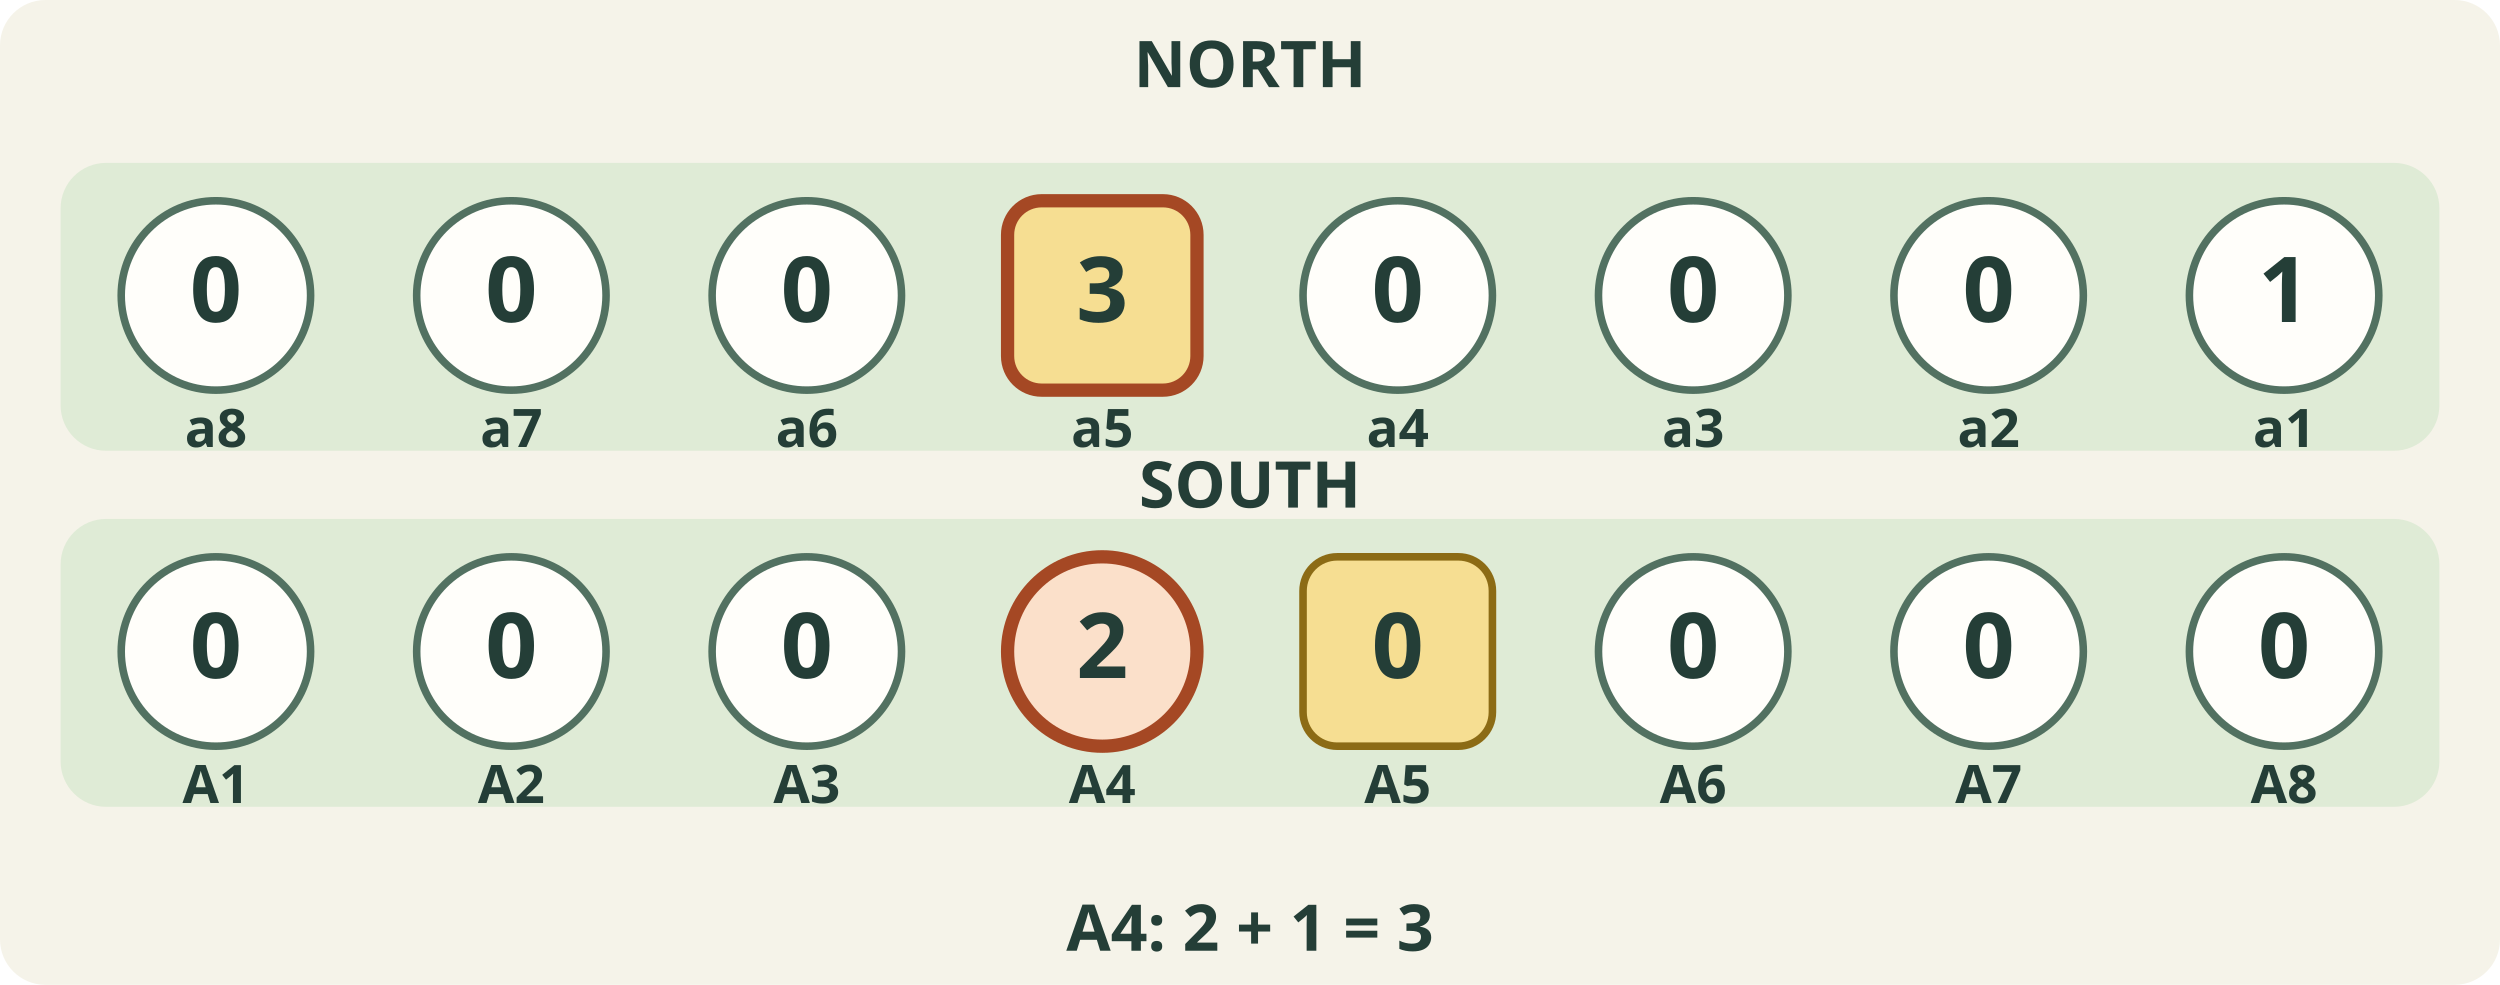
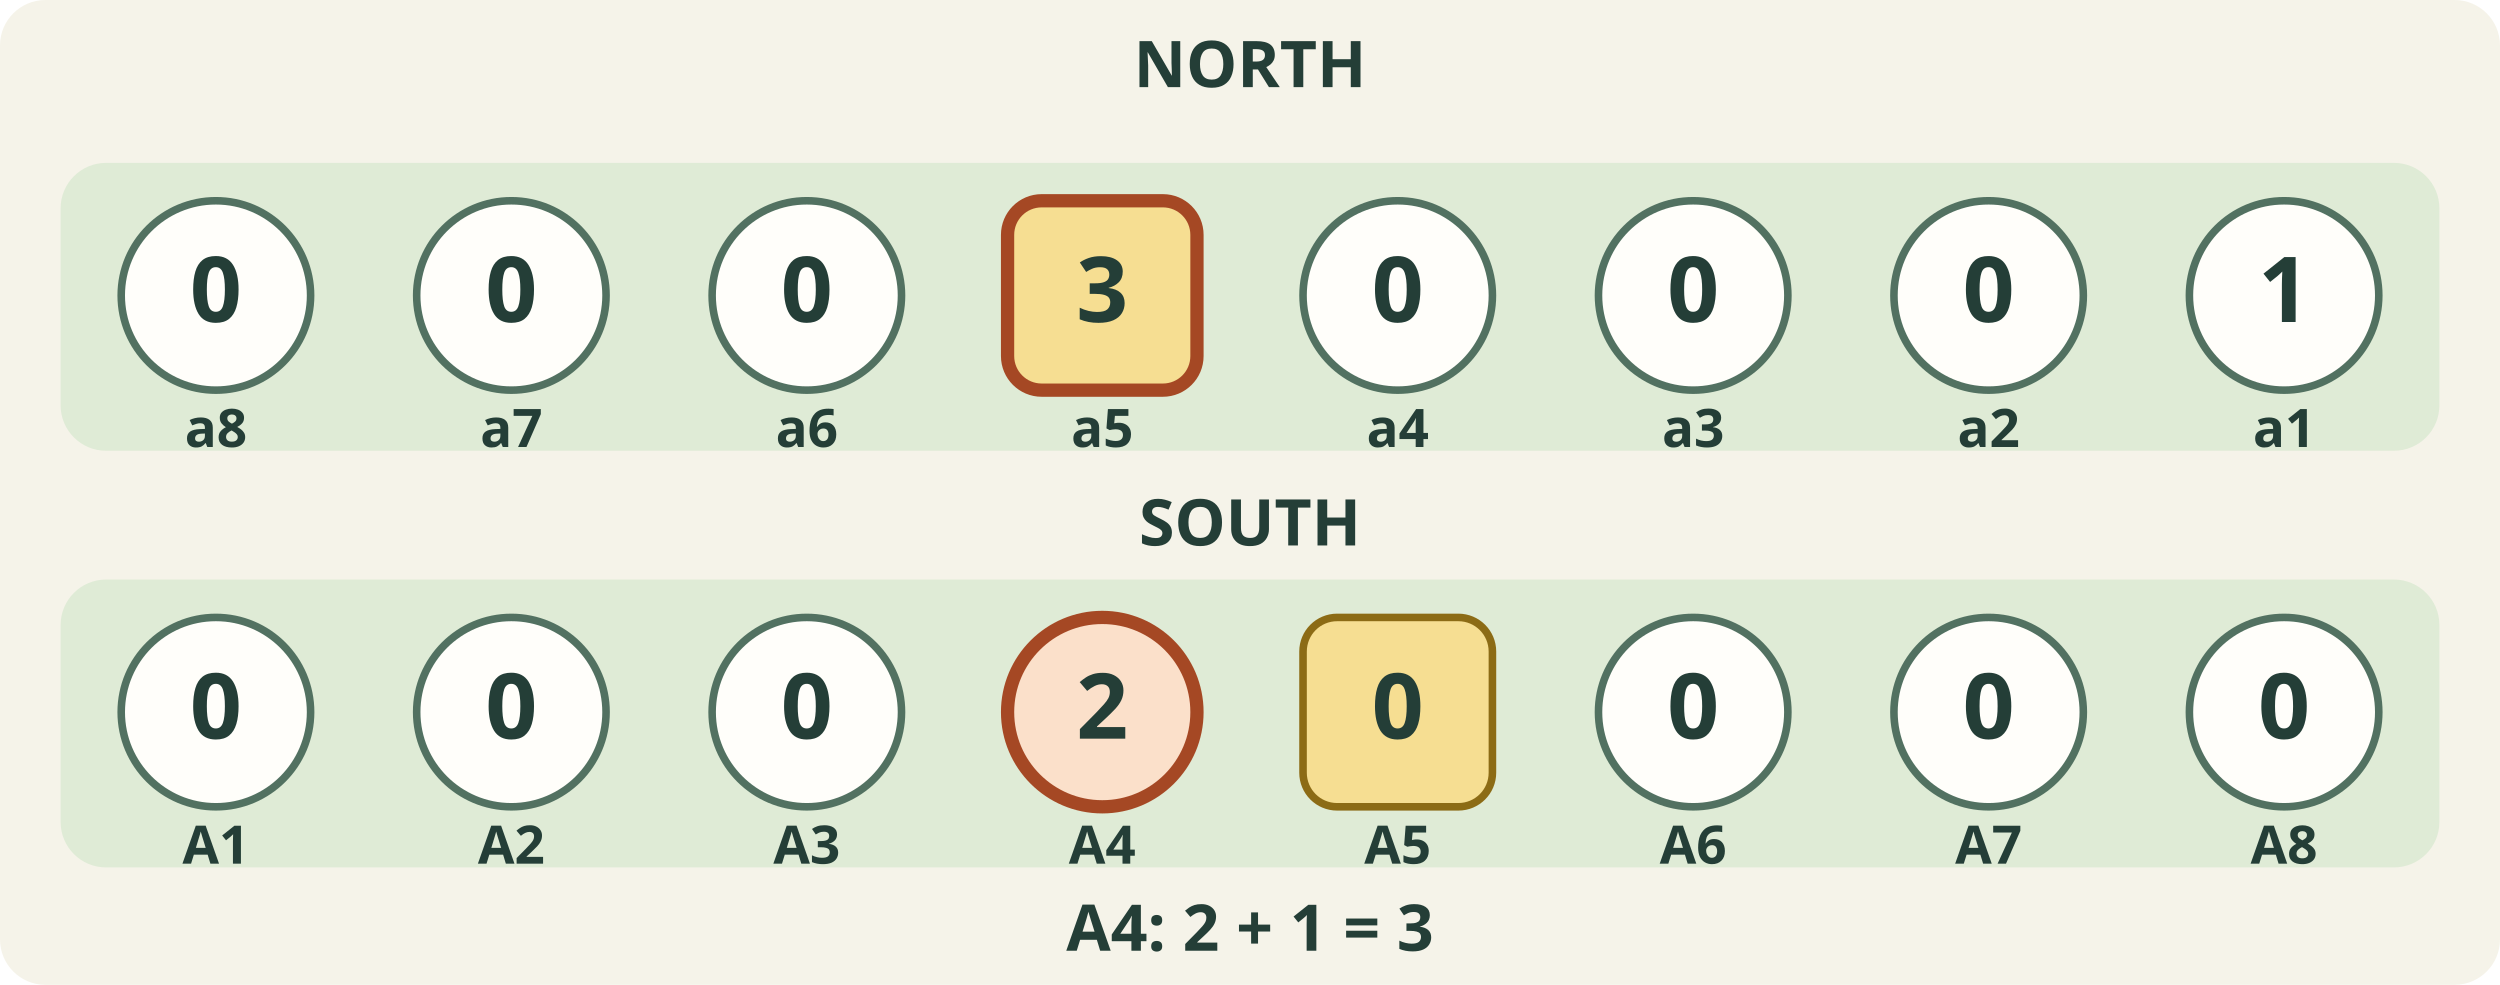
<svg xmlns="http://www.w3.org/2000/svg" width="660" height="260" viewBox="0 0 660 260" role="img" aria-labelledby="title desc">
  <defs>
    <marker id="arrow" viewBox="0 0 10 10" refX="9" refY="5" markerWidth="5" markerHeight="5" orient="auto-start-reverse">
      <path d="M 0 0 L 10 5 L 0 10 z" fill="#a54824" />
    </marker>
  </defs>
  <g font-family="system-ui, sans-serif">
    <rect width="660" height="260" rx="12" fill="#f5f3e9" />
    <rect x="16" y="43" width="628" height="76" rx="12" fill="#dfebd6" />
    <circle cx="57" cy="78" r="25" fill="#fffefa" stroke="#527161" stroke-width="2" />
    <text x="57" y="85" text-anchor="middle" font-size="24" fill="#243e37" font-weight="600">0</text>
    <text x="57" y="118" text-anchor="middle" font-size="14" fill="#243e37" font-weight="600">a8</text>
    <circle cx="135" cy="78" r="25" fill="#fffefa" stroke="#527161" stroke-width="2" />
    <text x="135" y="85" text-anchor="middle" font-size="24" fill="#243e37" font-weight="600">0</text>
    <text x="135" y="118" text-anchor="middle" font-size="14" fill="#243e37" font-weight="600">a7</text>
    <circle cx="213" cy="78" r="25" fill="#fffefa" stroke="#527161" stroke-width="2" />
    <text x="213" y="85" text-anchor="middle" font-size="24" fill="#243e37" font-weight="600">0</text>
    <text x="213" y="118" text-anchor="middle" font-size="14" fill="#243e37" font-weight="600">a6</text>
    <rect x="266" y="53" width="50" height="50" rx="9" fill="#f6de92" stroke="#a54824" stroke-width="3.5" />
    <text x="291" y="85" text-anchor="middle" font-size="24" fill="#243e37" font-weight="600">3</text>
    <text x="291" y="118" text-anchor="middle" font-size="14" fill="#243e37" font-weight="600">a5</text>
    <circle cx="369" cy="78" r="25" fill="#fffefa" stroke="#527161" stroke-width="2" />
    <text x="369" y="85" text-anchor="middle" font-size="24" fill="#243e37" font-weight="600">0</text>
    <text x="369" y="118" text-anchor="middle" font-size="14" fill="#243e37" font-weight="600">a4</text>
    <circle cx="447" cy="78" r="25" fill="#fffefa" stroke="#527161" stroke-width="2" />
    <text x="447" y="85" text-anchor="middle" font-size="24" fill="#243e37" font-weight="600">0</text>
    <text x="447" y="118" text-anchor="middle" font-size="14" fill="#243e37" font-weight="600">a3</text>
    <circle cx="525" cy="78" r="25" fill="#fffefa" stroke="#527161" stroke-width="2" />
    <text x="525" y="85" text-anchor="middle" font-size="24" fill="#243e37" font-weight="600">0</text>
    <text x="525" y="118" text-anchor="middle" font-size="14" fill="#243e37" font-weight="600">a2</text>
    <circle cx="603" cy="78" r="25" fill="#fffefa" stroke="#527161" stroke-width="2" />
    <text x="603" y="85" text-anchor="middle" font-size="24" fill="#243e37" font-weight="600">1</text>
    <text x="603" y="118" text-anchor="middle" font-size="14" fill="#243e37" font-weight="600">a1</text>
-     <rect x="16" y="137" width="628" height="76" rx="12" fill="#dfebd6" />
-     <circle cx="57" cy="172" r="25" fill="#fffefa" stroke="#527161" stroke-width="2" />
-     <text x="57" y="179" text-anchor="middle" font-size="24" fill="#243e37" font-weight="600">0</text>
-     <text x="57" y="212" text-anchor="middle" font-size="14" fill="#243e37" font-weight="600">A1</text>
-     <circle cx="135" cy="172" r="25" fill="#fffefa" stroke="#527161" stroke-width="2" />
-     <text x="135" y="179" text-anchor="middle" font-size="24" fill="#243e37" font-weight="600">0</text>
-     <text x="135" y="212" text-anchor="middle" font-size="14" fill="#243e37" font-weight="600">A2</text>
-     <circle cx="213" cy="172" r="25" fill="#fffefa" stroke="#527161" stroke-width="2" />
-     <text x="213" y="179" text-anchor="middle" font-size="24" fill="#243e37" font-weight="600">0</text>
-     <text x="213" y="212" text-anchor="middle" font-size="14" fill="#243e37" font-weight="600">A3</text>
-     <circle cx="291" cy="172" r="25" fill="#fbe0ca" stroke="#a54824" stroke-width="3.5" />
-     <text x="291" y="179" text-anchor="middle" font-size="24" fill="#243e37" font-weight="600">2</text>
-     <text x="291" y="212" text-anchor="middle" font-size="14" fill="#243e37" font-weight="600">A4</text>
-     <rect x="344" y="147" width="50" height="50" rx="9" fill="#f6de92" stroke="#8c6b15" stroke-width="2" />
-     <text x="369" y="179" text-anchor="middle" font-size="24" fill="#243e37" font-weight="600">0</text>
-     <text x="369" y="212" text-anchor="middle" font-size="14" fill="#243e37" font-weight="600">A5</text>
-     <circle cx="447" cy="172" r="25" fill="#fffefa" stroke="#527161" stroke-width="2" />
-     <text x="447" y="179" text-anchor="middle" font-size="24" fill="#243e37" font-weight="600">0</text>
-     <text x="447" y="212" text-anchor="middle" font-size="14" fill="#243e37" font-weight="600">A6</text>
-     <circle cx="525" cy="172" r="25" fill="#fffefa" stroke="#527161" stroke-width="2" />
-     <text x="525" y="179" text-anchor="middle" font-size="24" fill="#243e37" font-weight="600">0</text>
-     <text x="525" y="212" text-anchor="middle" font-size="14" fill="#243e37" font-weight="600">A7</text>
-     <circle cx="603" cy="172" r="25" fill="#fffefa" stroke="#527161" stroke-width="2" />
-     <text x="603" y="179" text-anchor="middle" font-size="24" fill="#243e37" font-weight="600">0</text>
-     <text x="603" y="212" text-anchor="middle" font-size="14" fill="#243e37" font-weight="600">A8</text>
+     <rect x="16" y="153" width="628" height="76" rx="12" fill="#dfebd6" />
+     <circle cx="57" cy="188" r="25" fill="#fffefa" stroke="#527161" stroke-width="2" />
+     <text x="57" y="195" text-anchor="middle" font-size="24" fill="#243e37" font-weight="600">0</text>
+     <text x="57" y="228" text-anchor="middle" font-size="14" fill="#243e37" font-weight="600">A1</text>
+     <circle cx="135" cy="188" r="25" fill="#fffefa" stroke="#527161" stroke-width="2" />
+     <text x="135" y="195" text-anchor="middle" font-size="24" fill="#243e37" font-weight="600">0</text>
+     <text x="135" y="228" text-anchor="middle" font-size="14" fill="#243e37" font-weight="600">A2</text>
+     <circle cx="213" cy="188" r="25" fill="#fffefa" stroke="#527161" stroke-width="2" />
+     <text x="213" y="195" text-anchor="middle" font-size="24" fill="#243e37" font-weight="600">0</text>
+     <text x="213" y="228" text-anchor="middle" font-size="14" fill="#243e37" font-weight="600">A3</text>
+     <circle cx="291" cy="188" r="25" fill="#fbe0ca" stroke="#a54824" stroke-width="3.5" />
+     <text x="291" y="195" text-anchor="middle" font-size="24" fill="#243e37" font-weight="600">2</text>
+     <text x="291" y="228" text-anchor="middle" font-size="14" fill="#243e37" font-weight="600">A4</text>
+     <rect x="344" y="163" width="50" height="50" rx="9" fill="#f6de92" stroke="#8c6b15" stroke-width="2" />
+     <text x="369" y="195" text-anchor="middle" font-size="24" fill="#243e37" font-weight="600">0</text>
+     <text x="369" y="228" text-anchor="middle" font-size="14" fill="#243e37" font-weight="600">A5</text>
+     <circle cx="447" cy="188" r="25" fill="#fffefa" stroke="#527161" stroke-width="2" />
+     <text x="447" y="195" text-anchor="middle" font-size="24" fill="#243e37" font-weight="600">0</text>
+     <text x="447" y="228" text-anchor="middle" font-size="14" fill="#243e37" font-weight="600">A6</text>
+     <circle cx="525" cy="188" r="25" fill="#fffefa" stroke="#527161" stroke-width="2" />
+     <text x="525" y="195" text-anchor="middle" font-size="24" fill="#243e37" font-weight="600">0</text>
+     <text x="525" y="228" text-anchor="middle" font-size="14" fill="#243e37" font-weight="600">A7</text>
+     <circle cx="603" cy="188" r="25" fill="#fffefa" stroke="#527161" stroke-width="2" />
+     <text x="603" y="195" text-anchor="middle" font-size="24" fill="#243e37" font-weight="600">0</text>
+     <text x="603" y="228" text-anchor="middle" font-size="14" fill="#243e37" font-weight="600">A8</text>
    <text x="330" y="23" text-anchor="middle" font-size="17" fill="#243e37" font-weight="600">NORTH</text>
-     <text x="330" y="134" text-anchor="middle" font-size="17" fill="#243e37" font-weight="600">SOUTH</text>
+     <text x="330" y="144" text-anchor="middle" font-size="17" fill="#243e37" font-weight="600">SOUTH</text>
    <text x="330" y="251" text-anchor="middle" font-size="17" fill="#243e37" font-weight="600">A4: 2 + 1 = 3</text>
  </g>
</svg>
